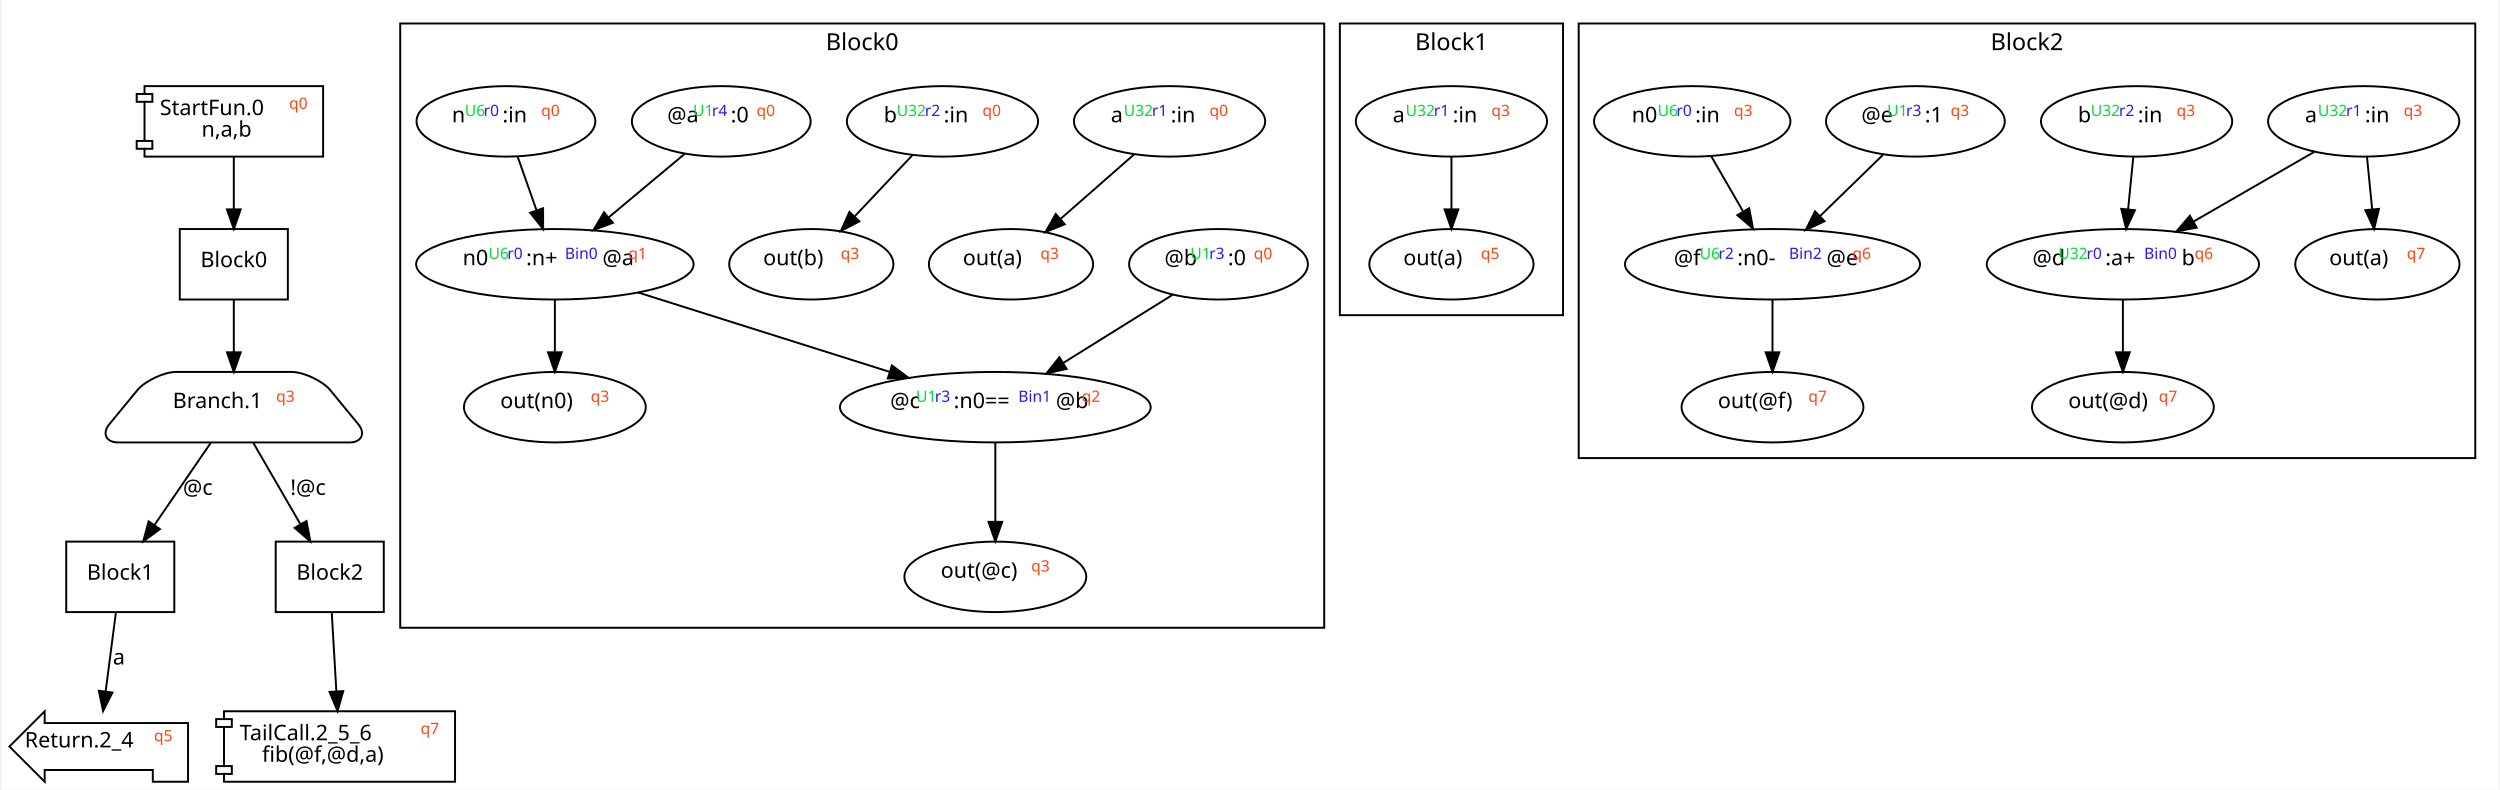
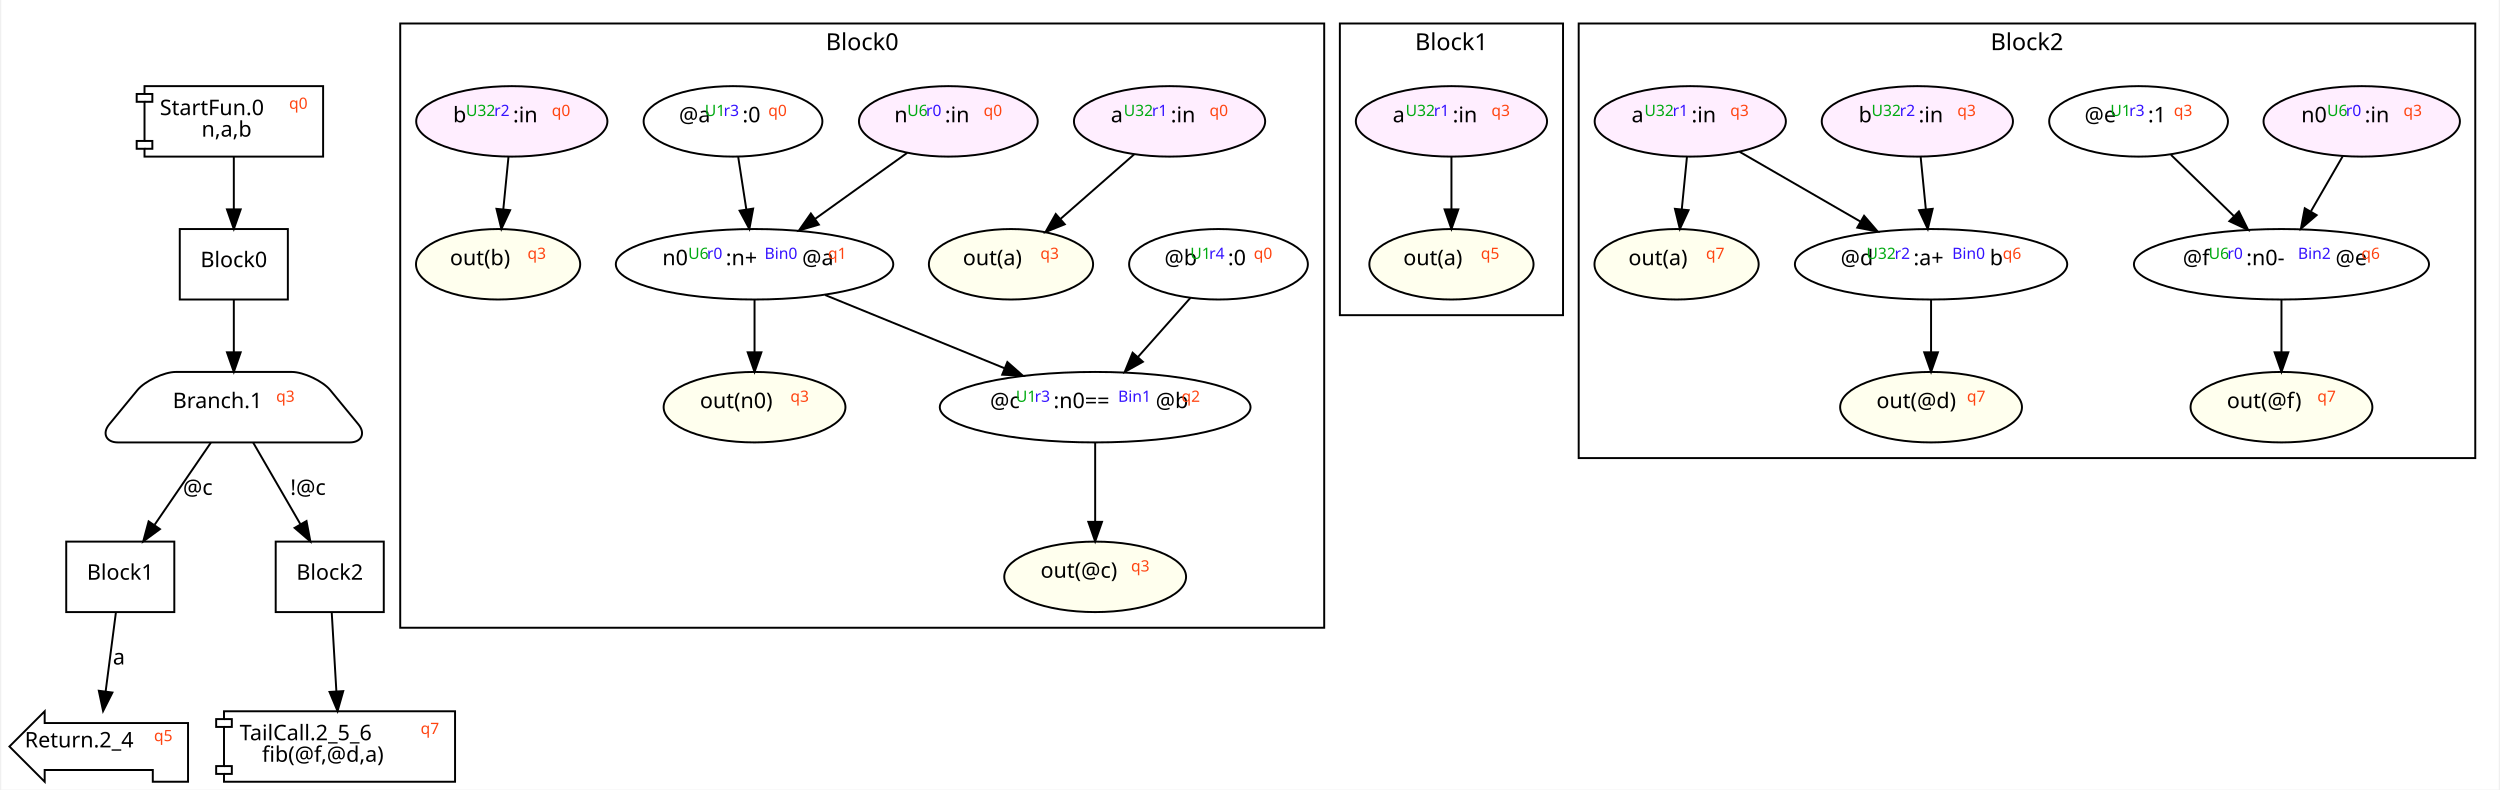
<svg xmlns="http://www.w3.org/2000/svg" width="1276pt" height="403pt" viewBox="0.00 0.00 1275.81 403.34">
  <g id="graph0" class="graph" transform="scale(1 1) rotate(0) translate(4 399.34)">
    <polygon fill="white" stroke="transparent" points="-4,4 -4,-399.34 1271.81,-399.34 1271.81,4 -4,4" />
    <g id="clust1" class="cluster">
      <polygon fill="none" stroke="black" points="199.81,-78.67 199.81,-387.34 671.81,-387.34 671.81,-78.67 199.81,-78.67" />
      <text text-anchor="middle" x="435.81" y="-373.74" font-family="Monaco" font-size="12.00">Block0</text>
    </g>
    <g id="clust2" class="cluster">
      <polygon fill="none" stroke="black" points="679.81,-238.34 679.81,-387.34 793.81,-387.34 793.81,-238.34 679.81,-238.34" />
      <text text-anchor="middle" x="736.81" y="-373.74" font-family="Monaco" font-size="12.00">Block1</text>
    </g>
    <g id="clust3" class="cluster">
      <polygon fill="none" stroke="black" points="801.81,-165.34 801.81,-387.34 1259.81,-387.34 1259.81,-165.34 801.81,-165.34" />
      <text text-anchor="middle" x="1030.81" y="-373.74" font-family="Monaco" font-size="12.00">Block2</text>
    </g>
    <g id="node1" class="node">
      <polygon fill="none" stroke="black" points="160.42,-355.34 69.19,-355.34 69.19,-351.34 65.19,-351.34 65.19,-347.34 69.19,-347.34 69.19,-327.34 65.19,-327.34 65.19,-323.34 69.19,-323.34 69.19,-319.34 160.42,-319.34 160.42,-355.34" />
      <polyline fill="none" stroke="black" points="69.19,-351.34 73.19,-351.34 73.19,-347.34 69.19,-347.34 " />
      <polyline fill="none" stroke="black" points="69.19,-327.34 73.19,-327.34 73.19,-323.34 69.19,-323.34 " />
      <text text-anchor="start" x="77" y="-340.54" font-family="Monaco" font-size="11.00">StartFun.0</text>
      <text text-anchor="start" x="143.01" y="-340.54" font-family="Monaco" baseline-shift="super" font-size="8.00" fill="#ff4411">q0</text>
      <text text-anchor="start" x="98.3" y="-329.54" font-family="Monaco" font-size="11.00">n,a,b</text>
    </g>
    <g id="node2" class="node">
      <polygon fill="none" stroke="black" points="142.41,-282.34 87.2,-282.34 87.2,-246.34 142.41,-246.34 142.41,-282.34" />
      <text text-anchor="middle" x="114.81" y="-262.87" font-family="Monaco" font-size="11.00">Block0</text>
    </g>
    <g id="edge1" class="edge">
      <path fill="none" stroke="black" d="M114.81,-319.15C114.81,-311.13 114.81,-301.38 114.81,-292.41" />
      <polygon fill="black" stroke="black" points="118.31,-292.37 114.81,-282.37 111.31,-292.37 118.31,-292.37" />
    </g>
    <g id="node3" class="node">
      <path fill="none" stroke="black" d="M144.41,-209.34C144.41,-209.34 85.2,-209.34 85.2,-209.34 79.2,-209.34 69.39,-204.7 65.57,-200.07 65.57,-200.07 51.19,-182.6 51.19,-182.6 47.38,-177.97 49.57,-173.34 55.57,-173.34 55.57,-173.34 174.05,-173.34 174.05,-173.34 180.05,-173.34 182.23,-177.97 178.42,-182.6 178.42,-182.6 164.04,-200.07 164.04,-200.07 160.23,-204.7 150.41,-209.34 144.41,-209.34" />
      <text text-anchor="start" x="83.6" y="-190.87" font-family="Monaco" font-size="11.00">Branch.1</text>
      <text text-anchor="start" x="136.41" y="-190.87" font-family="Monaco" baseline-shift="super" font-size="8.00" fill="#ff4411">q3</text>
    </g>
    <g id="edge2" class="edge">
      <path fill="none" stroke="black" d="M114.81,-246.15C114.81,-238.13 114.81,-228.38 114.81,-219.41" />
      <polygon fill="black" stroke="black" points="118.31,-219.37 114.81,-209.37 111.31,-219.37 118.31,-219.37" />
    </g>
    <g id="node4" class="node">
      <polygon fill="none" stroke="black" points="84.41,-122.67 29.2,-122.67 29.2,-86.67 84.41,-86.67 84.41,-122.67" />
      <text text-anchor="middle" x="56.81" y="-103.2" font-family="Monaco" font-size="11.00">Block1</text>
    </g>
    <g id="edge3" class="edge">
      <path fill="none" stroke="black" d="M103.07,-173.2C94.81,-161.15 83.63,-144.82 74.32,-131.23" />
      <polygon fill="black" stroke="black" points="77.06,-129.05 68.53,-122.78 71.29,-133 77.06,-129.05" />
      <text text-anchor="middle" x="96.41" y="-146.54" font-family="Monaco" font-size="11.00">@c</text>
    </g>
    <g id="node5" class="node">
      <polygon fill="none" stroke="black" points="191.41,-122.67 136.2,-122.67 136.2,-86.67 191.41,-86.67 191.41,-122.67" />
      <text text-anchor="middle" x="163.81" y="-103.2" font-family="Monaco" font-size="11.00">Block2</text>
    </g>
    <g id="edge4" class="edge">
      <path fill="none" stroke="black" d="M124.72,-173.2C131.63,-161.27 140.97,-145.13 148.79,-131.62" />
      <polygon fill="black" stroke="black" points="151.93,-133.19 153.91,-122.78 145.87,-129.68 151.93,-133.19" />
      <text text-anchor="middle" x="152.71" y="-146.54" font-family="Monaco" font-size="11.00">!@c</text>
    </g>
    <g id="node6" class="node">
      <polygon fill="none" stroke="black" points="91.42,-30 18.19,-30 18.19,-36 0.19,-18 18.19,0 18.19,-6 73.42,-6 73.42,0 91.42,0 91.42,-30" />
      <text text-anchor="start" x="8" y="-17.53" font-family="Monaco" font-size="11.00">Return.2_4</text>
      <text text-anchor="start" x="74.01" y="-17.53" font-family="Monaco" baseline-shift="super" font-size="8.00" fill="#ff4411">q5</text>
    </g>
    <g id="edge5" class="edge">
      <path fill="none" stroke="black" d="M54.58,-86.53C53.07,-74.94 51.05,-59.39 49.33,-46.13" />
      <polygon fill="black" stroke="black" points="52.79,-45.57 48.03,-36.11 45.85,-46.48 52.79,-45.57" />
      <text text-anchor="middle" x="56.11" y="-59.87" font-family="Monaco" font-size="11.00">a</text>
    </g>
    <g id="node7" class="node">
      <polygon fill="none" stroke="black" points="227.82,-36 109.79,-36 109.79,-32 105.79,-32 105.79,-28 109.79,-28 109.79,-8 105.79,-8 105.79,-4 109.79,-4 109.79,0 227.82,0 227.82,-36" />
      <polyline fill="none" stroke="black" points="109.79,-32 113.79,-32 113.79,-28 109.79,-28 " />
      <polyline fill="none" stroke="black" points="109.79,-8 113.79,-8 113.79,-4 109.79,-4 " />
      <text text-anchor="start" x="117.8" y="-21.2" font-family="Monaco" font-size="11.00">TailCall.2_5_6</text>
      <text text-anchor="start" x="210.21" y="-21.2" font-family="Monaco" baseline-shift="super" font-size="8.00" fill="#ff4411">q7</text>
      <text text-anchor="start" x="129.2" y="-10.2" font-family="Monaco" font-size="11.00">fib(@f,@d,a)</text>
    </g>
    <g id="edge6" class="edge">
      <path fill="none" stroke="black" d="M164.82,-86.53C165.5,-74.94 166.42,-59.39 167.2,-46.13" />
      <polygon fill="black" stroke="black" points="170.7,-46.3 167.8,-36.11 163.71,-45.88 170.7,-46.3" />
    </g>
    <g id="node8" class="node">
-       <ellipse fill="none" stroke="black" cx="409.81" cy="-264.34" rx="41.94" ry="18" />
-       <text text-anchor="start" x="385.2" y="-263.87" font-family="Monaco" font-size="11.00">out(b)</text>
-       <text text-anchor="start" x="424.81" y="-263.87" font-family="Monaco" baseline-shift="super" font-size="8.00" fill="#ff4411">q3</text>
+       <ellipse fill="none" stroke="black" cx="369.81" cy="-337.34" rx="45.66" ry="18" />
+       <text text-anchor="start" x="342.2" y="-336.87" font-family="Monaco" font-size="11.00">@a</text>
+       <text text-anchor="start" x="355.4" y="-336.87" font-family="Monaco" baseline-shift="super" font-size="8.00" fill="#00aa11">U1</text>
+       <text text-anchor="start" x="365.01" y="-336.87" font-family="Monaco" baseline-shift="super" font-size="8.00" fill="#3311ff">r3</text>
+       <text text-anchor="start" x="374.61" y="-336.87" font-family="Monaco" font-size="11.00">:0</text>
+       <text text-anchor="start" x="387.81" y="-336.87" font-family="Monaco" baseline-shift="super" font-size="8.00" fill="#ff4411">q0</text>
+     </g>
+     <g id="node10" class="node">
+       <ellipse fill="none" stroke="black" cx="380.81" cy="-264.34" rx="70.87" ry="18" />
+       <text text-anchor="start" x="333.7" y="-263.87" font-family="Monaco" font-size="11.00">n0</text>
+       <text text-anchor="start" x="346.9" y="-263.87" font-family="Monaco" baseline-shift="super" font-size="8.00" fill="#00aa11">U6</text>
+       <text text-anchor="start" x="356.5" y="-263.87" font-family="Monaco" baseline-shift="super" font-size="8.00" fill="#3311ff">r0</text>
+       <text text-anchor="start" x="366.1" y="-263.87" font-family="Monaco" font-size="11.00">:n+</text>
+       <text text-anchor="start" x="385.91" y="-263.87" font-family="Monaco" baseline-shift="super" font-size="8.00" fill="#3311ff">Bin0</text>
+       <text text-anchor="start" x="405.11" y="-263.87" font-family="Monaco" font-size="11.00">@a</text>
+       <text text-anchor="start" x="418.31" y="-263.87" font-family="Monaco" baseline-shift="super" font-size="8.00" fill="#ff4411">q1</text>
+     </g>
+     <g id="edge7" class="edge">
+       <path fill="none" stroke="black" d="M372.47,-319.15C373.71,-311.13 375.22,-301.38 376.61,-292.41" />
+       <polygon fill="black" stroke="black" points="380.1,-292.78 378.17,-282.37 373.18,-291.71 380.1,-292.78" />
    </g>
    <g id="node9" class="node">
-       <ellipse fill="none" stroke="black" cx="278.81" cy="-191.34" rx="46.44" ry="18" />
-       <text text-anchor="start" x="250.9" y="-190.87" font-family="Monaco" font-size="11.00">out(n0)</text>
-       <text text-anchor="start" x="297.11" y="-190.87" font-family="Monaco" baseline-shift="super" font-size="8.00" fill="#ff4411">q3</text>
-     </g>
-     <g id="node10" class="node">
+       <ellipse fill="#ffffee" stroke="black" cx="380.81" cy="-191.34" rx="46.44" ry="18" />
+       <text text-anchor="start" x="352.9" y="-190.87" font-family="Monaco" font-size="11.00">out(n0)</text>
+       <text text-anchor="start" x="399.11" y="-190.87" font-family="Monaco" baseline-shift="super" font-size="8.00" fill="#ff4411">q3</text>
+     </g>
+     <g id="edge9" class="edge">
+       <path fill="none" stroke="black" d="M380.81,-246.15C380.81,-238.13 380.81,-228.38 380.81,-219.41" />
+       <polygon fill="black" stroke="black" points="384.31,-219.37 380.81,-209.37 377.31,-219.37 384.31,-219.37" />
+     </g>
+     <g id="node15" class="node">
+       <ellipse fill="none" stroke="black" cx="554.81" cy="-191.34" rx="79.37" ry="18" />
+       <text text-anchor="start" x="501.1" y="-190.87" font-family="Monaco" font-size="11.00">@c</text>
+       <text text-anchor="start" x="514.3" y="-190.87" font-family="Monaco" baseline-shift="super" font-size="8.00" fill="#00aa11">U1</text>
+       <text text-anchor="start" x="523.9" y="-190.87" font-family="Monaco" baseline-shift="super" font-size="8.00" fill="#3311ff">r3</text>
+       <text text-anchor="start" x="533.5" y="-190.87" font-family="Monaco" font-size="11.00">:n0==</text>
+       <text text-anchor="start" x="566.51" y="-190.87" font-family="Monaco" baseline-shift="super" font-size="8.00" fill="#3311ff">Bin1</text>
+       <text text-anchor="start" x="585.71" y="-190.87" font-family="Monaco" font-size="11.00">@b</text>
+       <text text-anchor="start" x="598.91" y="-190.87" font-family="Monaco" baseline-shift="super" font-size="8.00" fill="#ff4411">q2</text>
+     </g>
+     <g id="edge8" class="edge">
+       <path fill="none" stroke="black" d="M416.86,-248.63C443.42,-237.79 479.76,-222.96 508.48,-211.24" />
+       <polygon fill="black" stroke="black" points="509.96,-214.41 517.9,-207.4 507.32,-207.93 509.96,-214.41" />
+     </g>
+     <g id="node11" class="node">
+       <ellipse fill="#ffffee" stroke="black" cx="249.81" cy="-264.34" rx="41.94" ry="18" />
+       <text text-anchor="start" x="225.2" y="-263.87" font-family="Monaco" font-size="11.00">out(b)</text>
+       <text text-anchor="start" x="264.81" y="-263.87" font-family="Monaco" baseline-shift="super" font-size="8.00" fill="#ff4411">q3</text>
+     </g>
+     <g id="node12" class="node">
      <ellipse fill="none" stroke="black" cx="617.81" cy="-264.34" rx="45.66" ry="18" />
      <text text-anchor="start" x="590.2" y="-263.87" font-family="Monaco" font-size="11.00">@b</text>
-       <text text-anchor="start" x="603.4" y="-263.87" font-family="Monaco" baseline-shift="super" font-size="8.00" fill="#00dd33">U1</text>
-       <text text-anchor="start" x="613.01" y="-263.87" font-family="Monaco" baseline-shift="super" font-size="8.00" fill="#3311ff">r3</text>
+       <text text-anchor="start" x="603.4" y="-263.87" font-family="Monaco" baseline-shift="super" font-size="8.00" fill="#00aa11">U1</text>
+       <text text-anchor="start" x="613.01" y="-263.87" font-family="Monaco" baseline-shift="super" font-size="8.00" fill="#3311ff">r4</text>
      <text text-anchor="start" x="622.61" y="-263.87" font-family="Monaco" font-size="11.00">:0</text>
      <text text-anchor="start" x="635.81" y="-263.87" font-family="Monaco" baseline-shift="super" font-size="8.00" fill="#ff4411">q0</text>
    </g>
-     <g id="node11" class="node">
-       <ellipse fill="none" stroke="black" cx="503.81" cy="-191.34" rx="79.37" ry="18" />
-       <text text-anchor="start" x="450.1" y="-190.87" font-family="Monaco" font-size="11.00">@c</text>
-       <text text-anchor="start" x="463.3" y="-190.87" font-family="Monaco" baseline-shift="super" font-size="8.00" fill="#00dd33">U1</text>
-       <text text-anchor="start" x="472.9" y="-190.87" font-family="Monaco" baseline-shift="super" font-size="8.00" fill="#3311ff">r3</text>
-       <text text-anchor="start" x="482.5" y="-190.87" font-family="Monaco" font-size="11.00">:n0==</text>
-       <text text-anchor="start" x="515.51" y="-190.87" font-family="Monaco" baseline-shift="super" font-size="8.00" fill="#3311ff">Bin1</text>
-       <text text-anchor="start" x="534.71" y="-190.87" font-family="Monaco" font-size="11.00">@b</text>
-       <text text-anchor="start" x="547.91" y="-190.87" font-family="Monaco" baseline-shift="super" font-size="8.00" fill="#ff4411">q2</text>
-     </g>
-     <g id="edge7" class="edge">
-       <path fill="none" stroke="black" d="M594.46,-248.8C578.34,-238.76 556.62,-225.23 538.48,-213.93" />
-       <polygon fill="black" stroke="black" points="540.25,-210.91 529.91,-208.59 536.54,-216.85 540.25,-210.91" />
-     </g>
-     <g id="node12" class="node">
-       <ellipse fill="none" stroke="black" cx="503.81" cy="-104.67" rx="46.44" ry="18" />
-       <text text-anchor="start" x="475.9" y="-104.2" font-family="Monaco" font-size="11.00">out(@c)</text>
-       <text text-anchor="start" x="522.11" y="-104.2" font-family="Monaco" baseline-shift="super" font-size="8.00" fill="#ff4411">q3</text>
-     </g>
-     <g id="edge8" class="edge">
-       <path fill="none" stroke="black" d="M503.81,-173.2C503.81,-161.61 503.81,-146.06 503.81,-132.8" />
-       <polygon fill="black" stroke="black" points="507.31,-132.78 503.81,-122.78 500.31,-132.78 507.31,-132.78" />
+     <g id="edge10" class="edge">
+       <path fill="none" stroke="black" d="M603.51,-247.23C595.6,-238.32 585.61,-227.05 576.74,-217.05" />
+       <polygon fill="black" stroke="black" points="579.18,-214.53 569.92,-209.37 573.94,-219.18 579.18,-214.53" />
    </g>
    <g id="node13" class="node">
-       <ellipse fill="none" stroke="black" cx="592.81" cy="-337.34" rx="48.84" ry="18" />
+       <ellipse fill="#ffeeff" stroke="black" cx="592.81" cy="-337.34" rx="48.84" ry="18" />
      <text text-anchor="start" x="562.8" y="-336.87" font-family="Monaco" font-size="11.00">a</text>
-       <text text-anchor="start" x="569.4" y="-336.87" font-family="Monaco" baseline-shift="super" font-size="8.00" fill="#00dd33">U32</text>
+       <text text-anchor="start" x="569.4" y="-336.87" font-family="Monaco" baseline-shift="super" font-size="8.00" fill="#00aa11">U32</text>
      <text text-anchor="start" x="583.8" y="-336.87" font-family="Monaco" baseline-shift="super" font-size="8.00" fill="#3311ff">r1</text>
      <text text-anchor="start" x="593.41" y="-336.87" font-family="Monaco" font-size="11.00">:in</text>
      <text text-anchor="start" x="613.21" y="-336.87" font-family="Monaco" baseline-shift="super" font-size="8.00" fill="#ff4411">q0</text>
    </g>
    <g id="node18" class="node">
-       <ellipse fill="none" stroke="black" cx="511.81" cy="-264.34" rx="41.94" ry="18" />
+       <ellipse fill="#ffffee" stroke="black" cx="511.81" cy="-264.34" rx="41.94" ry="18" />
      <text text-anchor="start" x="487.2" y="-263.87" font-family="Monaco" font-size="11.00">out(a)</text>
      <text text-anchor="start" x="526.81" y="-263.87" font-family="Monaco" baseline-shift="super" font-size="8.00" fill="#ff4411">q3</text>
    </g>
-     <g id="edge9" class="edge">
+     <g id="edge13" class="edge">
      <path fill="none" stroke="black" d="M574.83,-320.58C563.74,-310.86 549.35,-298.25 537.12,-287.53" />
      <polygon fill="black" stroke="black" points="539.28,-284.77 529.45,-280.81 534.67,-290.03 539.28,-284.77" />
    </g>
    <g id="node14" class="node">
-       <ellipse fill="none" stroke="black" cx="476.81" cy="-337.34" rx="48.84" ry="18" />
-       <text text-anchor="start" x="446.8" y="-336.87" font-family="Monaco" font-size="11.00">b</text>
-       <text text-anchor="start" x="453.4" y="-336.87" font-family="Monaco" baseline-shift="super" font-size="8.00" fill="#00dd33">U32</text>
-       <text text-anchor="start" x="467.8" y="-336.87" font-family="Monaco" baseline-shift="super" font-size="8.00" fill="#3311ff">r2</text>
-       <text text-anchor="start" x="477.41" y="-336.87" font-family="Monaco" font-size="11.00">:in</text>
-       <text text-anchor="start" x="497.21" y="-336.87" font-family="Monaco" baseline-shift="super" font-size="8.00" fill="#ff4411">q0</text>
-     </g>
-     <g id="edge10" class="edge">
-       <path fill="none" stroke="black" d="M461.6,-320.23C452.87,-310.97 441.73,-299.17 432.03,-288.89" />
-       <polygon fill="black" stroke="black" points="434.36,-286.26 424.95,-281.38 429.27,-291.06 434.36,-286.26" />
-     </g>
-     <g id="node15" class="node">
-       <ellipse fill="none" stroke="black" cx="363.81" cy="-337.34" rx="45.66" ry="18" />
-       <text text-anchor="start" x="336.2" y="-336.87" font-family="Monaco" font-size="11.00">@a</text>
-       <text text-anchor="start" x="349.4" y="-336.87" font-family="Monaco" baseline-shift="super" font-size="8.00" fill="#00dd33">U1</text>
-       <text text-anchor="start" x="359.01" y="-336.87" font-family="Monaco" baseline-shift="super" font-size="8.00" fill="#3311ff">r4</text>
-       <text text-anchor="start" x="368.61" y="-336.87" font-family="Monaco" font-size="11.00">:0</text>
-       <text text-anchor="start" x="381.81" y="-336.87" font-family="Monaco" baseline-shift="super" font-size="8.00" fill="#ff4411">q0</text>
+       <ellipse fill="#ffffee" stroke="black" cx="554.81" cy="-104.67" rx="46.44" ry="18" />
+       <text text-anchor="start" x="526.9" y="-104.2" font-family="Monaco" font-size="11.00">out(@c)</text>
+       <text text-anchor="start" x="573.11" y="-104.2" font-family="Monaco" baseline-shift="super" font-size="8.00" fill="#ff4411">q3</text>
+     </g>
+     <g id="edge11" class="edge">
+       <path fill="none" stroke="black" d="M554.81,-173.2C554.81,-161.61 554.81,-146.06 554.81,-132.8" />
+       <polygon fill="black" stroke="black" points="558.31,-132.78 554.81,-122.78 551.31,-132.78 558.31,-132.78" />
+     </g>
+     <g id="node16" class="node">
+       <ellipse fill="#ffeeff" stroke="black" cx="256.81" cy="-337.34" rx="48.84" ry="18" />
+       <text text-anchor="start" x="226.8" y="-336.87" font-family="Monaco" font-size="11.00">b</text>
+       <text text-anchor="start" x="233.4" y="-336.87" font-family="Monaco" baseline-shift="super" font-size="8.00" fill="#00aa11">U32</text>
+       <text text-anchor="start" x="247.8" y="-336.87" font-family="Monaco" baseline-shift="super" font-size="8.00" fill="#3311ff">r2</text>
+       <text text-anchor="start" x="257.41" y="-336.87" font-family="Monaco" font-size="11.00">:in</text>
+       <text text-anchor="start" x="277.21" y="-336.87" font-family="Monaco" baseline-shift="super" font-size="8.00" fill="#ff4411">q0</text>
+     </g>
+     <g id="edge14" class="edge">
+       <path fill="none" stroke="black" d="M255.11,-319.15C254.32,-311.13 253.36,-301.38 252.47,-292.41" />
+       <polygon fill="black" stroke="black" points="255.95,-291.97 251.49,-282.37 248.98,-292.66 255.95,-291.97" />
    </g>
    <g id="node17" class="node">
-       <ellipse fill="none" stroke="black" cx="278.81" cy="-264.34" rx="70.87" ry="18" />
-       <text text-anchor="start" x="231.7" y="-263.87" font-family="Monaco" font-size="11.00">n0</text>
-       <text text-anchor="start" x="244.9" y="-263.87" font-family="Monaco" baseline-shift="super" font-size="8.00" fill="#00dd33">U6</text>
-       <text text-anchor="start" x="254.5" y="-263.87" font-family="Monaco" baseline-shift="super" font-size="8.00" fill="#3311ff">r0</text>
-       <text text-anchor="start" x="264.1" y="-263.87" font-family="Monaco" font-size="11.00">:n+</text>
-       <text text-anchor="start" x="283.91" y="-263.87" font-family="Monaco" baseline-shift="super" font-size="8.00" fill="#3311ff">Bin0</text>
-       <text text-anchor="start" x="303.11" y="-263.87" font-family="Monaco" font-size="11.00">@a</text>
-       <text text-anchor="start" x="316.31" y="-263.87" font-family="Monaco" baseline-shift="super" font-size="8.00" fill="#ff4411">q1</text>
-     </g>
-     <g id="edge11" class="edge">
-       <path fill="none" stroke="black" d="M344.94,-320.58C333.63,-311.13 319.04,-298.94 306.44,-288.42" />
-       <polygon fill="black" stroke="black" points="308.42,-285.51 298.5,-281.79 303.93,-290.89 308.42,-285.51" />
-     </g>
-     <g id="node16" class="node">
-       <ellipse fill="none" stroke="black" cx="253.81" cy="-337.34" rx="45.66" ry="18" />
-       <text text-anchor="start" x="226.2" y="-336.87" font-family="Monaco" font-size="11.00">n</text>
-       <text text-anchor="start" x="232.8" y="-336.87" font-family="Monaco" baseline-shift="super" font-size="8.00" fill="#00dd33">U6</text>
-       <text text-anchor="start" x="242.4" y="-336.87" font-family="Monaco" baseline-shift="super" font-size="8.00" fill="#3311ff">r0</text>
-       <text text-anchor="start" x="252.01" y="-336.87" font-family="Monaco" font-size="11.00">:in</text>
-       <text text-anchor="start" x="271.81" y="-336.87" font-family="Monaco" baseline-shift="super" font-size="8.00" fill="#ff4411">q0</text>
+       <ellipse fill="#ffeeff" stroke="black" cx="479.81" cy="-337.34" rx="45.66" ry="18" />
+       <text text-anchor="start" x="452.2" y="-336.87" font-family="Monaco" font-size="11.00">n</text>
+       <text text-anchor="start" x="458.8" y="-336.87" font-family="Monaco" baseline-shift="super" font-size="8.00" fill="#00aa11">U6</text>
+       <text text-anchor="start" x="468.4" y="-336.87" font-family="Monaco" baseline-shift="super" font-size="8.00" fill="#3311ff">r0</text>
+       <text text-anchor="start" x="478.01" y="-336.87" font-family="Monaco" font-size="11.00">:in</text>
+       <text text-anchor="start" x="497.81" y="-336.87" font-family="Monaco" baseline-shift="super" font-size="8.00" fill="#ff4411">q0</text>
    </g>
    <g id="edge12" class="edge">
-       <path fill="none" stroke="black" d="M259.86,-319.15C262.74,-310.95 266.26,-300.96 269.48,-291.82" />
-       <polygon fill="black" stroke="black" points="272.79,-292.96 272.81,-282.37 266.19,-290.64 272.79,-292.96" />
-     </g>
-     <g id="edge13" class="edge">
-       <path fill="none" stroke="black" d="M278.81,-246.15C278.81,-238.13 278.81,-228.38 278.81,-219.41" />
-       <polygon fill="black" stroke="black" points="282.31,-219.37 278.81,-209.37 275.31,-219.37 282.31,-219.37" />
-     </g>
-     <g id="edge14" class="edge">
-       <path fill="none" stroke="black" d="M321.39,-249.9C357.8,-238.41 410.4,-221.81 449.77,-209.39" />
-       <polygon fill="black" stroke="black" points="450.99,-212.67 459.47,-206.33 448.88,-206 450.99,-212.67" />
+       <path fill="none" stroke="black" d="M458.81,-321.28C445.11,-311.46 427,-298.47 411.68,-287.48" />
+       <polygon fill="black" stroke="black" points="413.66,-284.59 403.5,-281.61 409.58,-290.28 413.66,-284.59" />
    </g>
    <g id="node19" class="node">
-       <ellipse fill="none" stroke="black" cx="736.81" cy="-337.34" rx="48.84" ry="18" />
+       <ellipse fill="#ffeeff" stroke="black" cx="736.81" cy="-337.34" rx="48.84" ry="18" />
      <text text-anchor="start" x="706.8" y="-336.87" font-family="Monaco" font-size="11.00">a</text>
-       <text text-anchor="start" x="713.4" y="-336.87" font-family="Monaco" baseline-shift="super" font-size="8.00" fill="#00dd33">U32</text>
+       <text text-anchor="start" x="713.4" y="-336.87" font-family="Monaco" baseline-shift="super" font-size="8.00" fill="#00aa11">U32</text>
      <text text-anchor="start" x="727.8" y="-336.87" font-family="Monaco" baseline-shift="super" font-size="8.00" fill="#3311ff">r1</text>
      <text text-anchor="start" x="737.41" y="-336.87" font-family="Monaco" font-size="11.00">:in</text>
      <text text-anchor="start" x="757.21" y="-336.87" font-family="Monaco" baseline-shift="super" font-size="8.00" fill="#ff4411">q3</text>
    </g>
    <g id="node20" class="node">
-       <ellipse fill="none" stroke="black" cx="736.81" cy="-264.34" rx="41.94" ry="18" />
+       <ellipse fill="#ffffee" stroke="black" cx="736.81" cy="-264.34" rx="41.94" ry="18" />
      <text text-anchor="start" x="712.2" y="-263.87" font-family="Monaco" font-size="11.00">out(a)</text>
      <text text-anchor="start" x="751.81" y="-263.87" font-family="Monaco" baseline-shift="super" font-size="8.00" fill="#ff4411">q5</text>
    </g>
    <g id="edge15" class="edge">
      <path fill="none" stroke="black" d="M736.81,-319.15C736.81,-311.13 736.81,-301.38 736.81,-292.41" />
      <polygon fill="black" stroke="black" points="740.31,-292.37 736.81,-282.37 733.31,-292.37 740.31,-292.37" />
    </g>
    <g id="node21" class="node">
-       <ellipse fill="none" stroke="black" cx="973.81" cy="-337.34" rx="45.66" ry="18" />
-       <text text-anchor="start" x="946.2" y="-336.87" font-family="Monaco" font-size="11.00">@e</text>
-       <text text-anchor="start" x="959.4" y="-336.87" font-family="Monaco" baseline-shift="super" font-size="8.00" fill="#00dd33">U1</text>
-       <text text-anchor="start" x="969.01" y="-336.87" font-family="Monaco" baseline-shift="super" font-size="8.00" fill="#3311ff">r3</text>
-       <text text-anchor="start" x="978.61" y="-336.87" font-family="Monaco" font-size="11.00">:1</text>
-       <text text-anchor="start" x="991.81" y="-336.87" font-family="Monaco" baseline-shift="super" font-size="8.00" fill="#ff4411">q3</text>
+       <ellipse fill="none" stroke="black" cx="1087.81" cy="-337.34" rx="45.66" ry="18" />
+       <text text-anchor="start" x="1060.2" y="-336.87" font-family="Monaco" font-size="11.00">@e</text>
+       <text text-anchor="start" x="1073.4" y="-336.87" font-family="Monaco" baseline-shift="super" font-size="8.00" fill="#00aa11">U1</text>
+       <text text-anchor="start" x="1083.01" y="-336.87" font-family="Monaco" baseline-shift="super" font-size="8.00" fill="#3311ff">r3</text>
+       <text text-anchor="start" x="1092.61" y="-336.87" font-family="Monaco" font-size="11.00">:1</text>
+       <text text-anchor="start" x="1105.81" y="-336.87" font-family="Monaco" baseline-shift="super" font-size="8.00" fill="#ff4411">q3</text>
+     </g>
+     <g id="node23" class="node">
+       <ellipse fill="none" stroke="black" cx="1160.81" cy="-264.34" rx="75.37" ry="18" />
+       <text text-anchor="start" x="1110.4" y="-263.87" font-family="Monaco" font-size="11.00">@f</text>
+       <text text-anchor="start" x="1123.6" y="-263.87" font-family="Monaco" baseline-shift="super" font-size="8.00" fill="#00aa11">U6</text>
+       <text text-anchor="start" x="1133.2" y="-263.87" font-family="Monaco" baseline-shift="super" font-size="8.00" fill="#3311ff">r0</text>
+       <text text-anchor="start" x="1142.8" y="-263.87" font-family="Monaco" font-size="11.00">:n0-</text>
+       <text text-anchor="start" x="1169.21" y="-263.87" font-family="Monaco" baseline-shift="super" font-size="8.00" fill="#3311ff">Bin2</text>
+       <text text-anchor="start" x="1188.41" y="-263.87" font-family="Monaco" font-size="11.00">@e</text>
+       <text text-anchor="start" x="1201.61" y="-263.87" font-family="Monaco" baseline-shift="super" font-size="8.00" fill="#ff4411">q6</text>
+     </g>
+     <g id="edge17" class="edge">
+       <path fill="none" stroke="black" d="M1104.37,-320.23C1113.85,-311.01 1125.91,-299.27 1136.45,-289.02" />
+       <polygon fill="black" stroke="black" points="1139.07,-291.36 1143.8,-281.88 1134.19,-286.34 1139.07,-291.36" />
+     </g>
+     <g id="node22" class="node">
+       <ellipse fill="#ffeeff" stroke="black" cx="974.81" cy="-337.34" rx="48.84" ry="18" />
+       <text text-anchor="start" x="944.8" y="-336.87" font-family="Monaco" font-size="11.00">b</text>
+       <text text-anchor="start" x="951.4" y="-336.87" font-family="Monaco" baseline-shift="super" font-size="8.00" fill="#00aa11">U32</text>
+       <text text-anchor="start" x="965.8" y="-336.87" font-family="Monaco" baseline-shift="super" font-size="8.00" fill="#3311ff">r2</text>
+       <text text-anchor="start" x="975.41" y="-336.87" font-family="Monaco" font-size="11.00">:in</text>
+       <text text-anchor="start" x="995.21" y="-336.87" font-family="Monaco" baseline-shift="super" font-size="8.00" fill="#ff4411">q3</text>
+     </g>
+     <g id="node27" class="node">
+       <ellipse fill="none" stroke="black" cx="981.81" cy="-264.34" rx="69.56" ry="18" />
+       <text text-anchor="start" x="935.6" y="-263.87" font-family="Monaco" font-size="11.00">@d</text>
+       <text text-anchor="start" x="948.8" y="-263.87" font-family="Monaco" baseline-shift="super" font-size="8.00" fill="#00aa11">U32</text>
+       <text text-anchor="start" x="963.2" y="-263.87" font-family="Monaco" baseline-shift="super" font-size="8.00" fill="#3311ff">r2</text>
+       <text text-anchor="start" x="972.8" y="-263.87" font-family="Monaco" font-size="11.00">:a+</text>
+       <text text-anchor="start" x="992.61" y="-263.87" font-family="Monaco" baseline-shift="super" font-size="8.00" fill="#3311ff">Bin0</text>
+       <text text-anchor="start" x="1011.81" y="-263.87" font-family="Monaco" font-size="11.00">b</text>
+       <text text-anchor="start" x="1018.41" y="-263.87" font-family="Monaco" baseline-shift="super" font-size="8.00" fill="#ff4411">q6</text>
+     </g>
+     <g id="edge22" class="edge">
+       <path fill="none" stroke="black" d="M976.5,-319.15C977.29,-311.13 978.25,-301.38 979.14,-292.41" />
+       <polygon fill="black" stroke="black" points="982.63,-292.66 980.13,-282.37 975.66,-291.97 982.63,-292.66" />
    </g>
    <g id="node26" class="node">
-       <ellipse fill="none" stroke="black" cx="900.81" cy="-264.34" rx="75.37" ry="18" />
-       <text text-anchor="start" x="850.4" y="-263.87" font-family="Monaco" font-size="11.00">@f</text>
-       <text text-anchor="start" x="863.6" y="-263.87" font-family="Monaco" baseline-shift="super" font-size="8.00" fill="#00dd33">U6</text>
-       <text text-anchor="start" x="873.2" y="-263.87" font-family="Monaco" baseline-shift="super" font-size="8.00" fill="#3311ff">r2</text>
-       <text text-anchor="start" x="882.8" y="-263.87" font-family="Monaco" font-size="11.00">:n0-</text>
-       <text text-anchor="start" x="909.21" y="-263.87" font-family="Monaco" baseline-shift="super" font-size="8.00" fill="#3311ff">Bin2</text>
-       <text text-anchor="start" x="928.41" y="-263.87" font-family="Monaco" font-size="11.00">@e</text>
-       <text text-anchor="start" x="941.61" y="-263.87" font-family="Monaco" baseline-shift="super" font-size="8.00" fill="#ff4411">q6</text>
+       <ellipse fill="#ffffee" stroke="black" cx="1160.81" cy="-191.34" rx="46.44" ry="18" />
+       <text text-anchor="start" x="1132.9" y="-190.87" font-family="Monaco" font-size="11.00">out(@f)</text>
+       <text text-anchor="start" x="1179.11" y="-190.87" font-family="Monaco" baseline-shift="super" font-size="8.00" fill="#ff4411">q7</text>
+     </g>
+     <g id="edge18" class="edge">
+       <path fill="none" stroke="black" d="M1160.81,-246.15C1160.81,-238.13 1160.81,-228.38 1160.81,-219.41" />
+       <polygon fill="black" stroke="black" points="1164.31,-219.37 1160.81,-209.37 1157.31,-219.37 1164.31,-219.37" />
+     </g>
+     <g id="node24" class="node">
+       <ellipse fill="#ffeeff" stroke="black" cx="1201.81" cy="-337.34" rx="50.16" ry="18" />
+       <text text-anchor="start" x="1170.9" y="-336.87" font-family="Monaco" font-size="11.00">n0</text>
+       <text text-anchor="start" x="1184.1" y="-336.87" font-family="Monaco" baseline-shift="super" font-size="8.00" fill="#00aa11">U6</text>
+       <text text-anchor="start" x="1193.7" y="-336.87" font-family="Monaco" baseline-shift="super" font-size="8.00" fill="#3311ff">r0</text>
+       <text text-anchor="start" x="1203.31" y="-336.87" font-family="Monaco" font-size="11.00">:in</text>
+       <text text-anchor="start" x="1223.11" y="-336.87" font-family="Monaco" baseline-shift="super" font-size="8.00" fill="#ff4411">q3</text>
+     </g>
+     <g id="edge21" class="edge">
+       <path fill="none" stroke="black" d="M1192.09,-319.51C1187.26,-311.15 1181.31,-300.85 1175.9,-291.48" />
+       <polygon fill="black" stroke="black" points="1178.77,-289.44 1170.74,-282.54 1172.71,-292.95 1178.77,-289.44" />
+     </g>
+     <g id="node25" class="node">
+       <ellipse fill="#ffeeff" stroke="black" cx="858.81" cy="-337.34" rx="48.84" ry="18" />
+       <text text-anchor="start" x="828.8" y="-336.87" font-family="Monaco" font-size="11.00">a</text>
+       <text text-anchor="start" x="835.4" y="-336.87" font-family="Monaco" baseline-shift="super" font-size="8.00" fill="#00aa11">U32</text>
+       <text text-anchor="start" x="849.8" y="-336.87" font-family="Monaco" baseline-shift="super" font-size="8.00" fill="#3311ff">r1</text>
+       <text text-anchor="start" x="859.41" y="-336.87" font-family="Monaco" font-size="11.00">:in</text>
+       <text text-anchor="start" x="879.21" y="-336.87" font-family="Monaco" baseline-shift="super" font-size="8.00" fill="#ff4411">q3</text>
+     </g>
+     <g id="edge19" class="edge">
+       <path fill="none" stroke="black" d="M883.99,-321.8C901.79,-311.52 925.91,-297.6 945.74,-286.15" />
+       <polygon fill="black" stroke="black" points="947.6,-289.12 954.52,-281.09 944.11,-283.06 947.6,-289.12" />
+     </g>
+     <g id="node29" class="node">
+       <ellipse fill="#ffffee" stroke="black" cx="851.81" cy="-264.34" rx="41.94" ry="18" />
+       <text text-anchor="start" x="827.2" y="-263.87" font-family="Monaco" font-size="11.00">out(a)</text>
+       <text text-anchor="start" x="866.81" y="-263.87" font-family="Monaco" baseline-shift="super" font-size="8.00" fill="#ff4411">q7</text>
+     </g>
+     <g id="edge20" class="edge">
+       <path fill="none" stroke="black" d="M857.11,-319.15C856.32,-311.13 855.36,-301.38 854.47,-292.41" />
+       <polygon fill="black" stroke="black" points="857.95,-291.97 853.49,-282.37 850.98,-292.66 857.95,-291.97" />
+     </g>
+     <g id="node28" class="node">
+       <ellipse fill="#ffffee" stroke="black" cx="981.81" cy="-191.34" rx="46.44" ry="18" />
+       <text text-anchor="start" x="953.9" y="-190.87" font-family="Monaco" font-size="11.00">out(@d)</text>
+       <text text-anchor="start" x="1000.11" y="-190.87" font-family="Monaco" baseline-shift="super" font-size="8.00" fill="#ff4411">q7</text>
    </g>
    <g id="edge16" class="edge">
-       <path fill="none" stroke="black" d="M957.24,-320.23C947.76,-311.01 935.7,-299.27 925.16,-289.02" />
-       <polygon fill="black" stroke="black" points="927.42,-286.34 917.81,-281.88 922.54,-291.36 927.42,-286.34" />
-     </g>
-     <g id="node22" class="node">
-       <ellipse fill="none" stroke="black" cx="1079.81" cy="-264.34" rx="69.56" ry="18" />
-       <text text-anchor="start" x="1033.6" y="-263.87" font-family="Monaco" font-size="11.00">@d</text>
-       <text text-anchor="start" x="1046.8" y="-263.87" font-family="Monaco" baseline-shift="super" font-size="8.00" fill="#00dd33">U32</text>
-       <text text-anchor="start" x="1061.2" y="-263.87" font-family="Monaco" baseline-shift="super" font-size="8.00" fill="#3311ff">r0</text>
-       <text text-anchor="start" x="1070.8" y="-263.87" font-family="Monaco" font-size="11.00">:a+</text>
-       <text text-anchor="start" x="1090.61" y="-263.87" font-family="Monaco" baseline-shift="super" font-size="8.00" fill="#3311ff">Bin0</text>
-       <text text-anchor="start" x="1109.81" y="-263.87" font-family="Monaco" font-size="11.00">b</text>
-       <text text-anchor="start" x="1116.41" y="-263.87" font-family="Monaco" baseline-shift="super" font-size="8.00" fill="#ff4411">q6</text>
-     </g>
-     <g id="node23" class="node">
-       <ellipse fill="none" stroke="black" cx="1079.81" cy="-191.34" rx="46.44" ry="18" />
-       <text text-anchor="start" x="1051.9" y="-190.87" font-family="Monaco" font-size="11.00">out(@d)</text>
-       <text text-anchor="start" x="1098.11" y="-190.87" font-family="Monaco" baseline-shift="super" font-size="8.00" fill="#ff4411">q7</text>
-     </g>
-     <g id="edge17" class="edge">
-       <path fill="none" stroke="black" d="M1079.81,-246.15C1079.81,-238.13 1079.81,-228.38 1079.81,-219.41" />
-       <polygon fill="black" stroke="black" points="1083.31,-219.37 1079.81,-209.37 1076.31,-219.37 1083.31,-219.37" />
-     </g>
-     <g id="node24" class="node">
-       <ellipse fill="none" stroke="black" cx="1209.81" cy="-264.34" rx="41.94" ry="18" />
-       <text text-anchor="start" x="1185.2" y="-263.87" font-family="Monaco" font-size="11.00">out(a)</text>
-       <text text-anchor="start" x="1224.81" y="-263.87" font-family="Monaco" baseline-shift="super" font-size="8.00" fill="#ff4411">q7</text>
-     </g>
-     <g id="node25" class="node">
-       <ellipse fill="none" stroke="black" cx="900.81" cy="-191.34" rx="46.44" ry="18" />
-       <text text-anchor="start" x="872.9" y="-190.87" font-family="Monaco" font-size="11.00">out(@f)</text>
-       <text text-anchor="start" x="919.11" y="-190.87" font-family="Monaco" baseline-shift="super" font-size="8.00" fill="#ff4411">q7</text>
-     </g>
-     <g id="edge18" class="edge">
-       <path fill="none" stroke="black" d="M900.81,-246.15C900.81,-238.13 900.81,-228.38 900.81,-219.41" />
-       <polygon fill="black" stroke="black" points="904.31,-219.37 900.81,-209.37 897.31,-219.37 904.31,-219.37" />
-     </g>
-     <g id="node27" class="node">
-       <ellipse fill="none" stroke="black" cx="1202.81" cy="-337.34" rx="48.84" ry="18" />
-       <text text-anchor="start" x="1172.8" y="-336.87" font-family="Monaco" font-size="11.00">a</text>
-       <text text-anchor="start" x="1179.4" y="-336.87" font-family="Monaco" baseline-shift="super" font-size="8.00" fill="#00dd33">U32</text>
-       <text text-anchor="start" x="1193.8" y="-336.87" font-family="Monaco" baseline-shift="super" font-size="8.00" fill="#3311ff">r1</text>
-       <text text-anchor="start" x="1203.41" y="-336.87" font-family="Monaco" font-size="11.00">:in</text>
-       <text text-anchor="start" x="1223.21" y="-336.87" font-family="Monaco" baseline-shift="super" font-size="8.00" fill="#ff4411">q3</text>
-     </g>
-     <g id="edge19" class="edge">
-       <path fill="none" stroke="black" d="M1177.62,-321.8C1159.82,-311.52 1135.7,-297.6 1115.87,-286.15" />
-       <polygon fill="black" stroke="black" points="1117.51,-283.06 1107.1,-281.09 1114.01,-289.12 1117.51,-283.06" />
-     </g>
-     <g id="edge20" class="edge">
-       <path fill="none" stroke="black" d="M1204.5,-319.15C1205.29,-311.13 1206.25,-301.38 1207.14,-292.41" />
-       <polygon fill="black" stroke="black" points="1210.63,-292.66 1208.13,-282.37 1203.66,-291.97 1210.63,-292.66" />
-     </g>
-     <g id="node28" class="node">
-       <ellipse fill="none" stroke="black" cx="1086.81" cy="-337.34" rx="48.84" ry="18" />
-       <text text-anchor="start" x="1056.8" y="-336.87" font-family="Monaco" font-size="11.00">b</text>
-       <text text-anchor="start" x="1063.4" y="-336.87" font-family="Monaco" baseline-shift="super" font-size="8.00" fill="#00dd33">U32</text>
-       <text text-anchor="start" x="1077.8" y="-336.87" font-family="Monaco" baseline-shift="super" font-size="8.00" fill="#3311ff">r2</text>
-       <text text-anchor="start" x="1087.41" y="-336.87" font-family="Monaco" font-size="11.00">:in</text>
-       <text text-anchor="start" x="1107.21" y="-336.87" font-family="Monaco" baseline-shift="super" font-size="8.00" fill="#ff4411">q3</text>
-     </g>
-     <g id="edge21" class="edge">
-       <path fill="none" stroke="black" d="M1085.11,-319.15C1084.32,-311.13 1083.36,-301.38 1082.47,-292.41" />
-       <polygon fill="black" stroke="black" points="1085.95,-291.97 1081.49,-282.37 1078.98,-292.66 1085.95,-291.97" />
-     </g>
-     <g id="node29" class="node">
-       <ellipse fill="none" stroke="black" cx="859.81" cy="-337.34" rx="50.16" ry="18" />
-       <text text-anchor="start" x="828.9" y="-336.87" font-family="Monaco" font-size="11.00">n0</text>
-       <text text-anchor="start" x="842.1" y="-336.87" font-family="Monaco" baseline-shift="super" font-size="8.00" fill="#00dd33">U6</text>
-       <text text-anchor="start" x="851.7" y="-336.87" font-family="Monaco" baseline-shift="super" font-size="8.00" fill="#3311ff">r0</text>
-       <text text-anchor="start" x="861.31" y="-336.87" font-family="Monaco" font-size="11.00">:in</text>
-       <text text-anchor="start" x="881.11" y="-336.87" font-family="Monaco" baseline-shift="super" font-size="8.00" fill="#ff4411">q3</text>
-     </g>
-     <g id="edge22" class="edge">
-       <path fill="none" stroke="black" d="M869.52,-319.51C874.35,-311.15 880.3,-300.85 885.71,-291.48" />
-       <polygon fill="black" stroke="black" points="888.9,-292.95 890.87,-282.54 882.84,-289.44 888.9,-292.95" />
+       <path fill="none" stroke="black" d="M981.81,-246.15C981.81,-238.13 981.81,-228.38 981.81,-219.41" />
+       <polygon fill="black" stroke="black" points="985.31,-219.37 981.81,-209.37 978.31,-219.37 985.31,-219.37" />
    </g>
  </g>
</svg>
